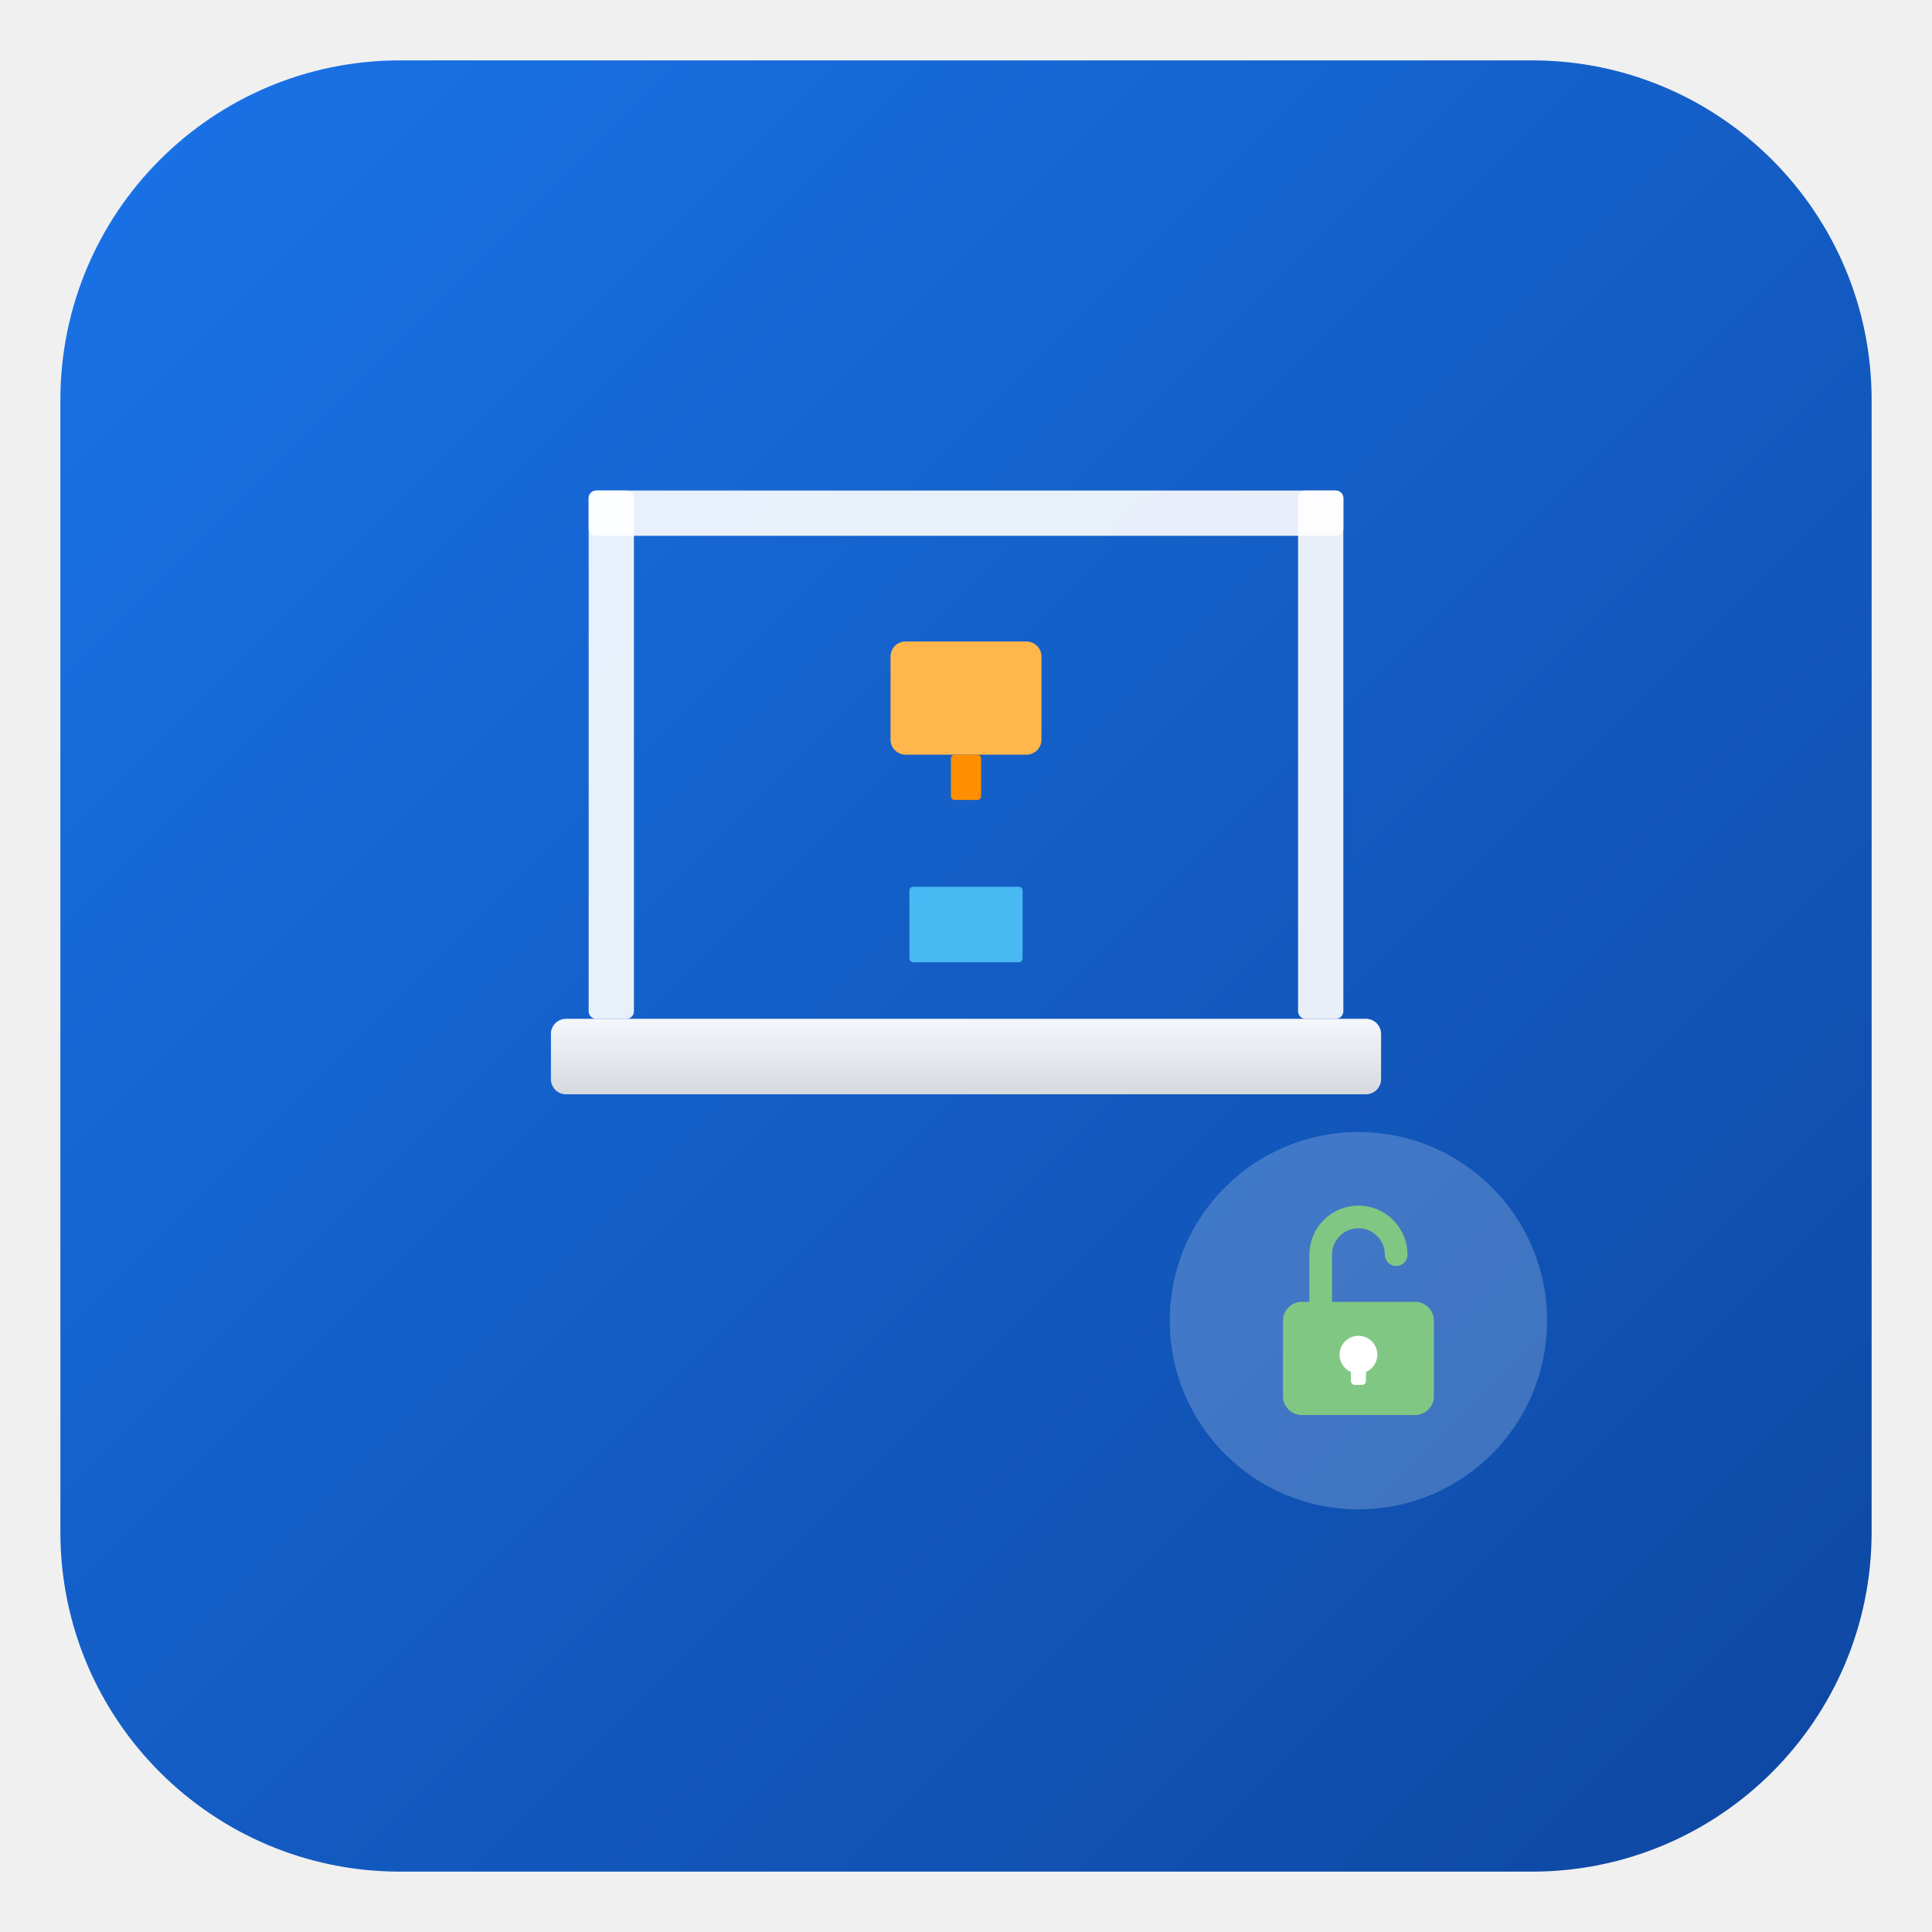
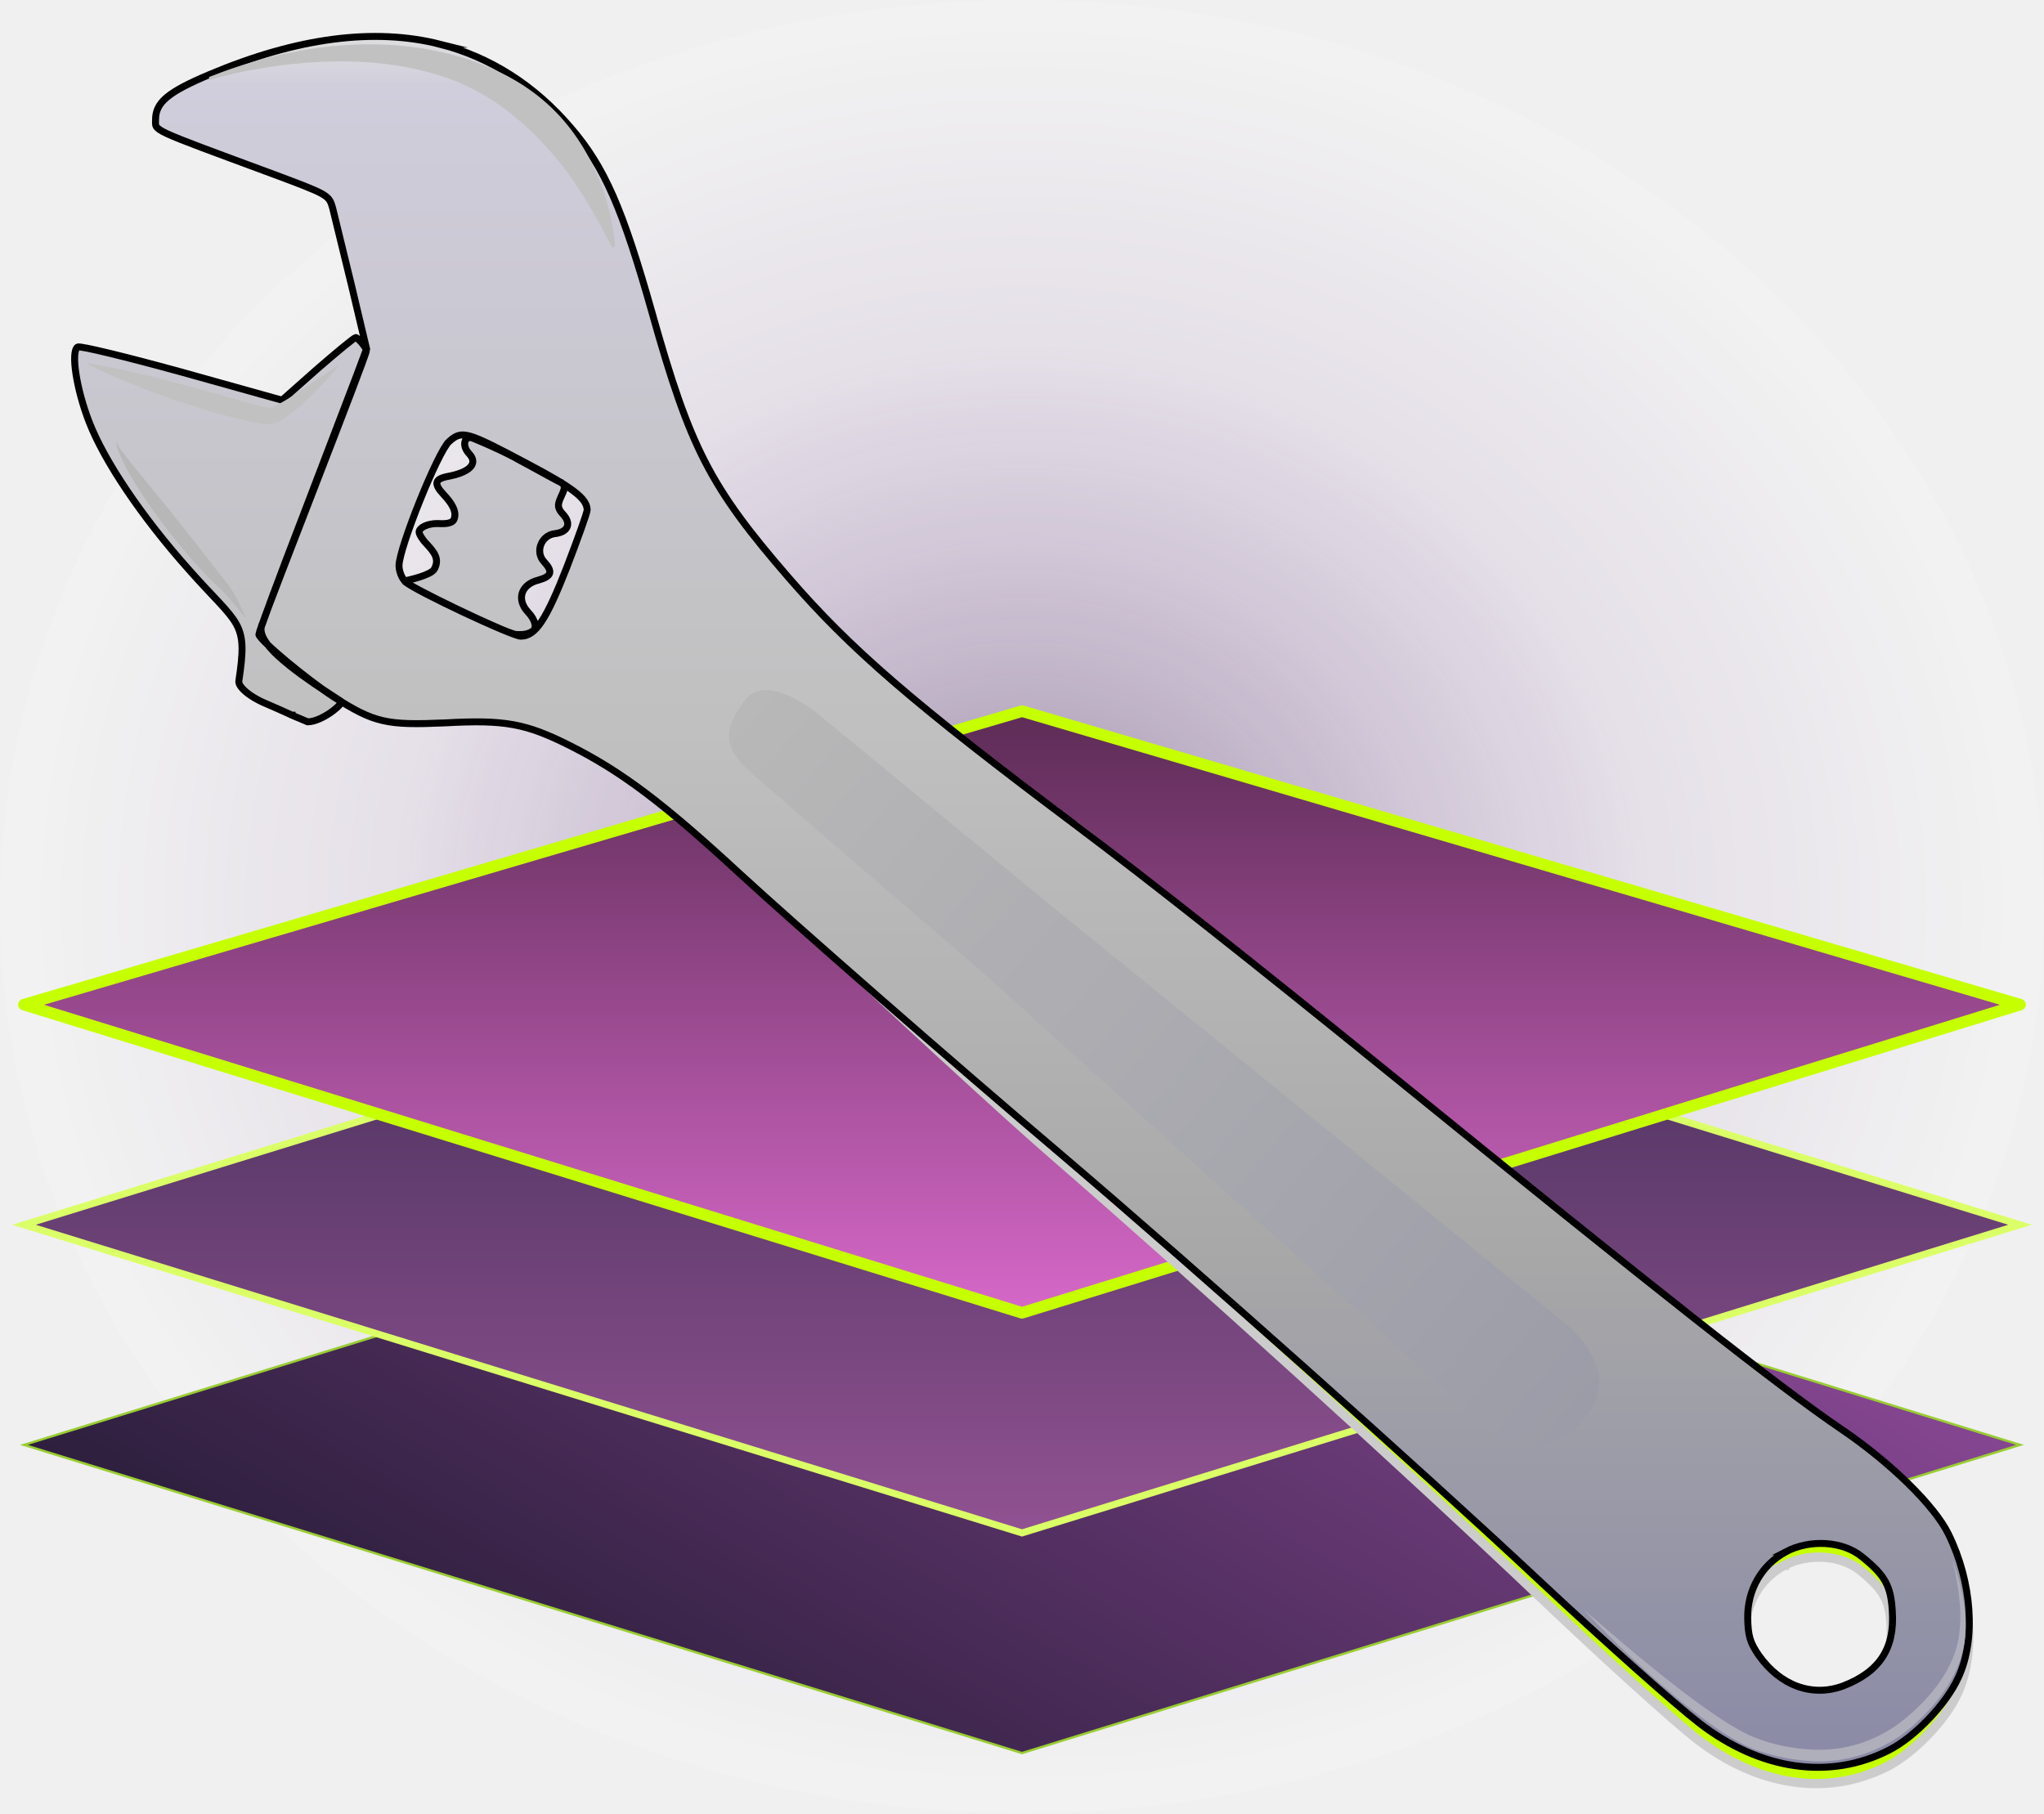
- <svg xmlns="http://www.w3.org/2000/svg" viewBox="0 0 1024 1024">
+ <svg xmlns="http://www.w3.org/2000/svg" version="1.1" viewBox="0 0 882.14 782.68">
  <defs>
-     <linearGradient id="bg" x1="0%" y1="0%" x2="100%" y2="100%">
-       <stop offset="0%" style="stop-color:#1a73e8" />
-       <stop offset="100%" style="stop-color:#0d47a1" />
+     <style>
+       .st0 {
+         fill: url(#linear-gradient1);
+         stroke: #dbff66;
+       }
+ 
+       .st0, .st1, .st2, .st3 {
+         stroke-miterlimit: 10;
+       }
+ 
+       .st0, .st2 {
+         stroke-width: 3px;
+       }
+ 
+       .st4 {
+         fill: #afafbc;
+       }
+ 
+       .st5 {
+         fill: url(#linear-gradient2);
+       }
+ 
+       .st6 {
+         fill: url(#linear-gradient4);
+       }
+ 
+       .st1 {
+         fill: #c6ff00;
+         stroke: #ccc;
+         stroke-width: 4px;
+       }
+ 
+       .st2 {
+         fill: url(#linear-gradient3);
+         stroke: #000;
+       }
+ 
+       .st7 {
+         fill: url(#radial-gradient);
+       }
+ 
+       .st8 {
+         fill: #c1c1c1;
+       }
+ 
+       .st9 {
+         fill: #b7b7b7;
+       }
+ 
+       .st10 {
+         fill: none;
+         stroke: #c6ff00;
+         stroke-linejoin: round;
+         stroke-width: 5px;
+       }
+ 
+       .st3 {
+         fill: url(#linear-gradient);
+         stroke: #9acd32;
+       }
+     </style>
+     <radialGradient id="radial-gradient" cx="441.07" cy="362.2" fx="441.07" fy="362.2" r="441.07" gradientTransform="translate(0 712.71) scale(1 -.89)" gradientUnits="userSpaceOnUse">
+       <stop offset="0" stop-color="#4d315f" stop-opacity=".5" />
+       <stop offset=".62" stop-color="#8655a4" stop-opacity=".1" />
+       <stop offset=".96" stop-color="#fff" stop-opacity=".1" />
+     </radialGradient>
+     <linearGradient id="linear-gradient" x1="333.39" y1="1366.03" x2="548.75" y2="993.01" gradientTransform="translate(0 -555.86)" gradientUnits="userSpaceOnUse">
+       <stop offset="0" stop-color="#2d1f3d" />
+       <stop offset="1" stop-color="#854691" />
    </linearGradient>
-     <linearGradient id="printer" x1="0%" y1="0%" x2="0%" y2="100%">
-       <stop offset="0%" style="stop-color:#ffffff" />
-       <stop offset="100%" style="stop-color:#e0e0e0" />
+     <linearGradient id="linear-gradient1" x1="441.07" y1="1217.53" x2="441.07" y2="951.49" gradientTransform="translate(0 -555.86)" gradientUnits="userSpaceOnUse">
+       <stop offset="0" stop-color="#362b50" />
+       <stop offset="0" stop-color="#915292" />
+       <stop offset="1" stop-color="#412e56" />
+     </linearGradient>
+     <linearGradient id="linear-gradient2" x1="441.07" y1="862.82" x2="441.07" y2="1122.52" gradientTransform="translate(0 -555.86)" gradientUnits="userSpaceOnUse">
+       <stop offset=".04" stop-color="#612e5a" />
+       <stop offset="1" stop-color="#d668c8" />
+     </linearGradient>
+     <linearGradient id="linear-gradient3" x1="441.06" y1="985.58" x2="441.06" y2="1732.7" gradientTransform="translate(0 -969.86)" gradientUnits="userSpaceOnUse">
+       <stop offset="0" stop-color="#dedede" />
+       <stop offset=".03" stop-color="#d0cddc" />
+       <stop offset=".4" stop-color="silver" />
+       <stop offset=".7" stop-color="#a8a8a8" />
+       <stop offset="1" stop-color="#8a8aa7" />
+     </linearGradient>
+     <linearGradient id="linear-gradient4" x1="318.16" y1="861.92" x2="683.57" y2="1168.54" gradientTransform="translate(9.89 -560.68) rotate(.56)" gradientUnits="userSpaceOnUse">
+       <stop offset="0" stop-color="#b8b8b8" />
+       <stop offset="1" stop-color="#9c9ca8" />
    </linearGradient>
  </defs>
-   <rect x="32" y="32" width="960" height="960" rx="180" ry="180" fill="url(#bg)" />
-   <g transform="translate(512, 460)">
-     <rect x="-220" y="80" width="440" height="40" rx="8" fill="url(#printer)" opacity="0.95" />
-     <rect x="-200" y="-200" width="24" height="280" rx="4" fill="#ffffff" opacity="0.9" />
-     <rect x="176" y="-200" width="24" height="280" rx="4" fill="#ffffff" opacity="0.9" />
-     <rect x="-200" y="-200" width="400" height="24" rx="4" fill="#ffffff" opacity="0.9" />
-     <rect x="-40" y="-120" width="80" height="60" rx="8" fill="#ffb74d" />
-     <rect x="-8" y="-60" width="16" height="24" rx="2" fill="#ff8f00" />
-     <g transform="translate(0, 40)">
-       <rect x="-30" y="-30" width="60" height="40" rx="2" fill="#4fc3f7" opacity="0.9" />
+   <g id="Layer_1">
+     <g id="Layer_2">
+       <ellipse class="st7" cx="441.07" cy="391.34" rx="441.07" ry="391.34" />
+     </g>
+     <path class="st3" d="M10.35,623.66l430.72,133.02,430.72-133.02-430.72-133.02L10.35,623.66h0Z" />
+     <path class="st0" d="M10.35,528.65l430.72,133.02,430.72-133.02-430.72-133.02L10.35,528.65h0Z" />
+     <path class="st5" d="M10.35,433.64l430.72,133.02,430.72-133.02-430.72-126.68L10.35,433.64h0Z" />
+     <path class="st10" d="M10.35,433.64l430.72,133.02,430.72-133.02-430.72-126.68L10.35,433.64h0Z" />
+     <g id="Layer_3">
+       <path class="st1" d="M463.49,356.21c32.13,24.61,77.34,61.03,135.65,109.24,117.43,97.19,168.66,138.32,195.48,156.88,21.4,14.81,40.36,33.8,46.21,46.09,10.12,21.01,11.69,46.13,3.86,62.66-5.38,11.71-19.31,25.93-30.42,31.48-25.79,13.01-55.94,8.43-82.43-12.38-10.54-8.29-41.16-36.06-68.41-62.04-52.77-50.32-149.23-137.85-207.45-188.36-45.94-39.64-190.81-176.95-213.13-197.89M770.12,675.59c-10.64,5.71-16.99,16.46-16.92,28.85.1,7.73.89,10.64,4.7,16.3,9.37,13.43,23.15,18.54,36.67,13.64,15.78-6,22.6-16.09,21.6-32.53-.56-11.11-3.09-15.63-12.99-23.76-8.3-6.99-22.58-7.9-33.06-2.51h.01s0,.01,0,.01Z" />
+     </g>
+     <g id="Layer_31">
+       <path class="st2" d="M189.87,19.07c21.65,5.57,40.76,17.67,56.52,36.14,14.49,16.88,22.29,34.71,35.03,79.76,16.4,58.43,25,75.15,58.91,114.31,26.59,30.73,53.33,53.97,124.02,106.99,32.05,24.09,77.16,59.76,135.33,106.99,117.18,95.21,168.28,135.49,195.03,153.64,21.33,14.49,40.28,33.12,46.17,45.22,10.19,20.7,11.94,45.53,4.3,61.93-5.25,11.62-18.95,25.79-29.93,31.36-25.47,13.06-55.4,8.76-81.83-11.62-10.51-8.12-41.08-35.34-68.3-60.82-52.7-49.35-149.02-135.17-207.13-184.68-45.85-38.85-116.22-100.46-138.51-121-33.43-30.89-51.26-44.26-73.71-55.56-18.79-9.39-27.7-11.14-53.65-9.71-25.31,1.11-30.57,0-48.24-11.3-11.3-7.32-32.16-24.68-32.16-26.91,0-.8,8.6-24.2,19.26-51.74,10.51-27.54,21.02-54.93,23.24-60.82l3.98-10.67-6.53-27.54c-3.66-15.12-7.32-30.09-8.12-33.27-1.59-5.57-1.75-5.73-26.59-14.97-52.86-19.58-49.83-18.15-49.83-23.09,0-7.48,5.25-11.94,23.4-19.58,37.73-15.92,71.01-20.22,99.35-13.06h0ZM126.04,308.7c-3.65-1.63-8.23-3.73-10.79-4.79-8.12-3.34-12.5-7.7-12.18-9.93,3.98-26.27.19-23.51-21.78-48.35-20.38-22.93-36.3-46.65-42.83-63.52-5.57-14.33-7.96-30.41-4.94-32.32.96-.64,21.17,4.3,44.9,10.83l43.3,12.1,15.28-13.53c8.44-7.32,15.76-13.37,16.56-13.53.64,0,4.56,4.24,4.56,5.68,0,2.39-42.21,109.41-44.75,117.6-1.11,2.07-2.11,6,6.64,14.12,6.21,5.73,14.66,11.48,19.76,14.82l7.34,4.8c1.5.94-8.2,8.89-14.34,8.89l-6.74-2.85v-.03h.01ZM193.85,190.54c-4.78,4.14-21.65,46.01-21.65,53.65,0,2.39,1.27,5.57,2.87,7.01,3.98,3.66,46.01,23.4,49.67,23.4,6.37,0,10.99-7.01,19.9-29.77,4.78-12.42,8.76-23.56,8.76-24.68,0-4.94-6.05-9.55-25.95-20.06-26.11-13.85-28.02-14.49-33.59-9.55h0ZM223.49,198.21c8.92,4.78,17.49,9.68,18.92,10.16,1.98,1.69.95,3.33-.48,6.52s-1.27,4.62,1.11,7.16c3.66,3.98,2.07,7.64-3.5,8.28-5.89.64-8.76,7.8-4.78,12.1s3.34,6.37-2.39,7.96c-7.64,1.91-9.55,8.44-4.46,13.85,3.34,3.5,3.84,7.11,1.93,8.22-2.68,1.84-5.94,1.41-7.06,1.41-3.66,0-50.7-22.67-48-23.15,1.43-.32,11.25-2.41,12.68-5.11,2.39-4.46-.21-7.38-3.24-10.72-1.91-1.91-3.34-4.3-3.34-5.25,0-1.91,3.66-3.66,7.8-3.66,1.59,0,6.1.53,7.22-1.7,1.59-3.66-1.54-7.75-4.4-10.77-4.46-4.78-3.98-6.85,2.23-7.96,7.48-1.43,13.32-4.83,8.7-9.77-3.34-3.5-1.95-8.04,1.72-6.61,1.11.48,8.99,3.56,18.07,8.33l.85.42.42.28ZM200.37,201.21h0M770.82,669.75c-10.51,5.73-16.72,16.4-16.56,28.66.16,7.64.96,10.51,4.78,16.08,9.39,13.21,23.09,18.15,36.46,13.21,15.6-6.05,22.29-16.08,21.17-32.32-.64-10.99-3.18-15.44-13.06-23.4-8.28-6.85-22.45-7.64-32.8-2.23h0Z" />
    </g>
  </g>
-   <g transform="translate(720, 700)">
-     <circle cx="0" cy="0" r="100" fill="#ffffff" opacity="0.2" />
-     <rect x="-40" y="-10" width="80" height="60" rx="10" fill="#81c784" />
-     <path d="M -20,-10 L -20,-35 A 20,20 0 0 1 20,-35" fill="none" stroke="#81c784" stroke-width="12" stroke-linecap="round" />
-     <circle cx="0" cy="18" r="10" fill="#ffffff" />
-     <rect x="-4" y="18" width="8" height="16" rx="2" fill="#ffffff" />
+   <g id="Layer_21" data-name="Layer_2">
+     <g>
+       <g id="uuid-076b3331-a59f-46a9-9de2-29107302d4aa">
+         <path class="st6" d="M425.67,421.16l206.02,186.1s22.84,32.41,48.48,8.94-6.33-46.37-6.33-46.37l-217.41-176.61-104.21-85.72s-21.57-17.43-30.59-5.45c-8.41,11.17-11.05,19.44,2.11,31.14s101.93,87.95,101.93,87.95v.02h0,.01Z" />
+       </g>
+       <path class="st8" d="M90.13,33.27c33.86-13.41,72.33-19.17,107.87-8.85,26.88,7.87,46.76,22.86,58.64,48.61,4.84,10.57,7.97,22.04,8.83,33.52,0,0-1.25.35-1.25.35-6.32-12.04-12.37-23.33-20.45-33.94-12.88-16.64-29.08-31.21-49.06-38.68-24.73-9.04-52.04-9.26-77.95-5.44-8.81,1.34-17.63,3.12-26.18,5.64,0,0-.46-1.22-.46-1.22h0Z" />
+       <path class="st8" d="M37,156.71c19.9,3.1,39.19,8.44,58.47,13.87,6.58,1.79,13.89,4.21,20.53,5.47.3.14,1.17-.13,2.25-.62,5.41-2.56,10.32-6.12,15.46-9.51,4.15-2.78,8.28-5.63,12.56-8.37-1.54,2.02-3.19,3.94-4.86,5.84-5.14,5.75-10.42,11.03-16.68,15.75-1.63,1.18-3.52,2.46-5.45,3.27-1.65.75-3.63.83-5.42.58-7.02-.95-13.8-2.86-20.59-4.72-19.35-5.67-38.25-12.41-56.28-21.56h0Z" />
+       <path class="st9" d="M106.17,266.92c-4.36-5-8.21-10.47-13.22-14.73-6.72-6.42-12.67-13.54-18.46-20.72-7.4-9.38-14.43-19.14-20.12-29.7-1.75-3.59-3.87-7.23-4.3-11.27,1.65,3.59,4.36,6.55,6.76,9.66,0,0,7.47,9.17,7.47,9.17,10.01,12.17,19.84,24.58,29.42,37.08.19.24,2.03,2.58,2.24,2.81,4.59,5.17,7.54,11.44,10.21,17.71h0Z" />
+       <path class="st4" d="M683.3,694.59c15.28,13.28,30.71,26.46,46.9,38.57,8.03,5.85,16.28,11.83,25.22,16.05,8.95,3.87,18.85,5.82,28.56,6.04,14.73.4,29.14-5.21,40.1-15,11-9.65,20.69-22.17,21.72-37.28.92-9.91-.91-20.01-3.26-29.85,3.44,9.52,6,19.58,5.76,30-.19,16.03-9.81,29.95-21.28,40.42-11.5,10.87-27.27,17.07-43.12,16.69-9.22-.2-18.2-2.08-26.85-5.16-10.83-4.51-20.13-11.69-29.23-18.85-15.84-12.8-30.62-26.8-44.52-41.64h0Z" />
+     </g>
  </g>
</svg>
